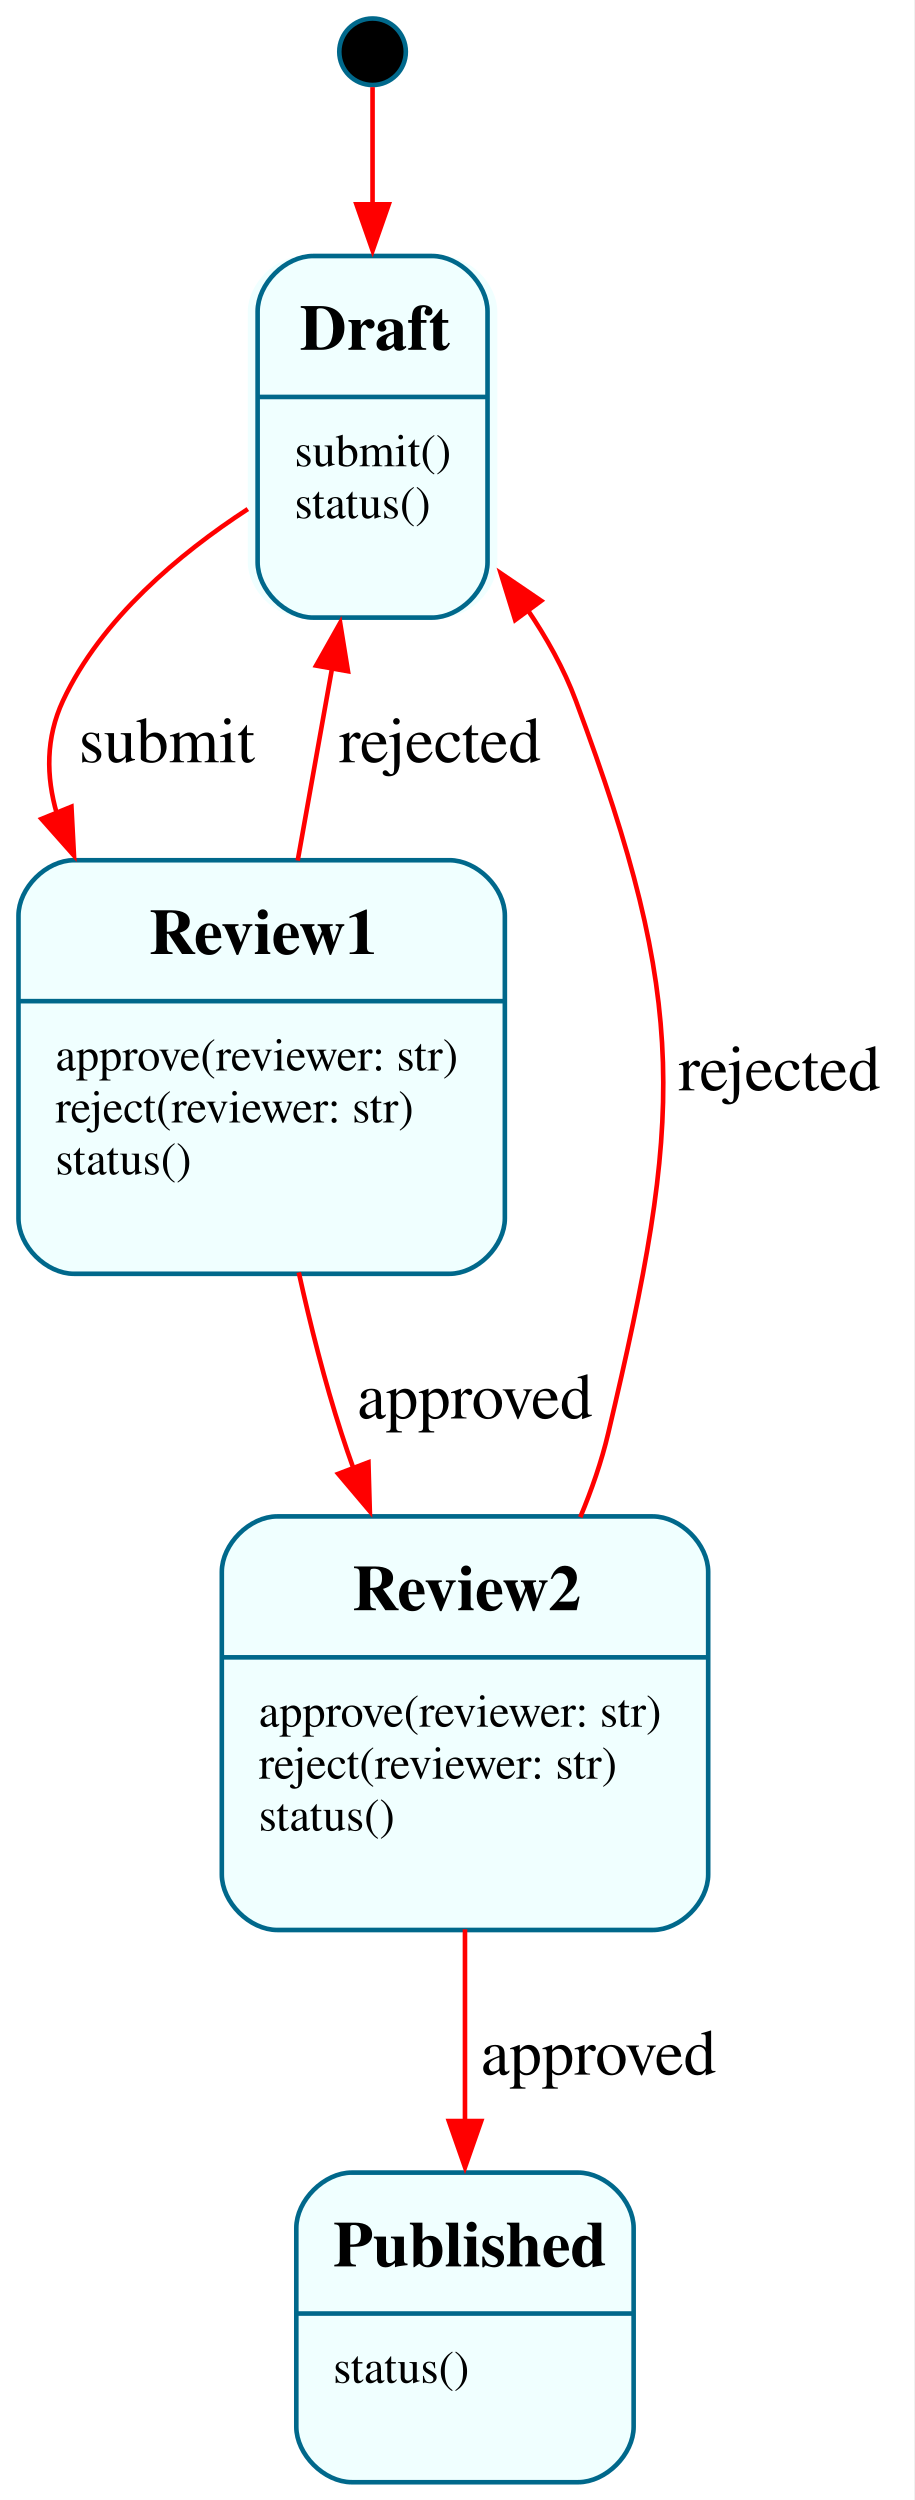
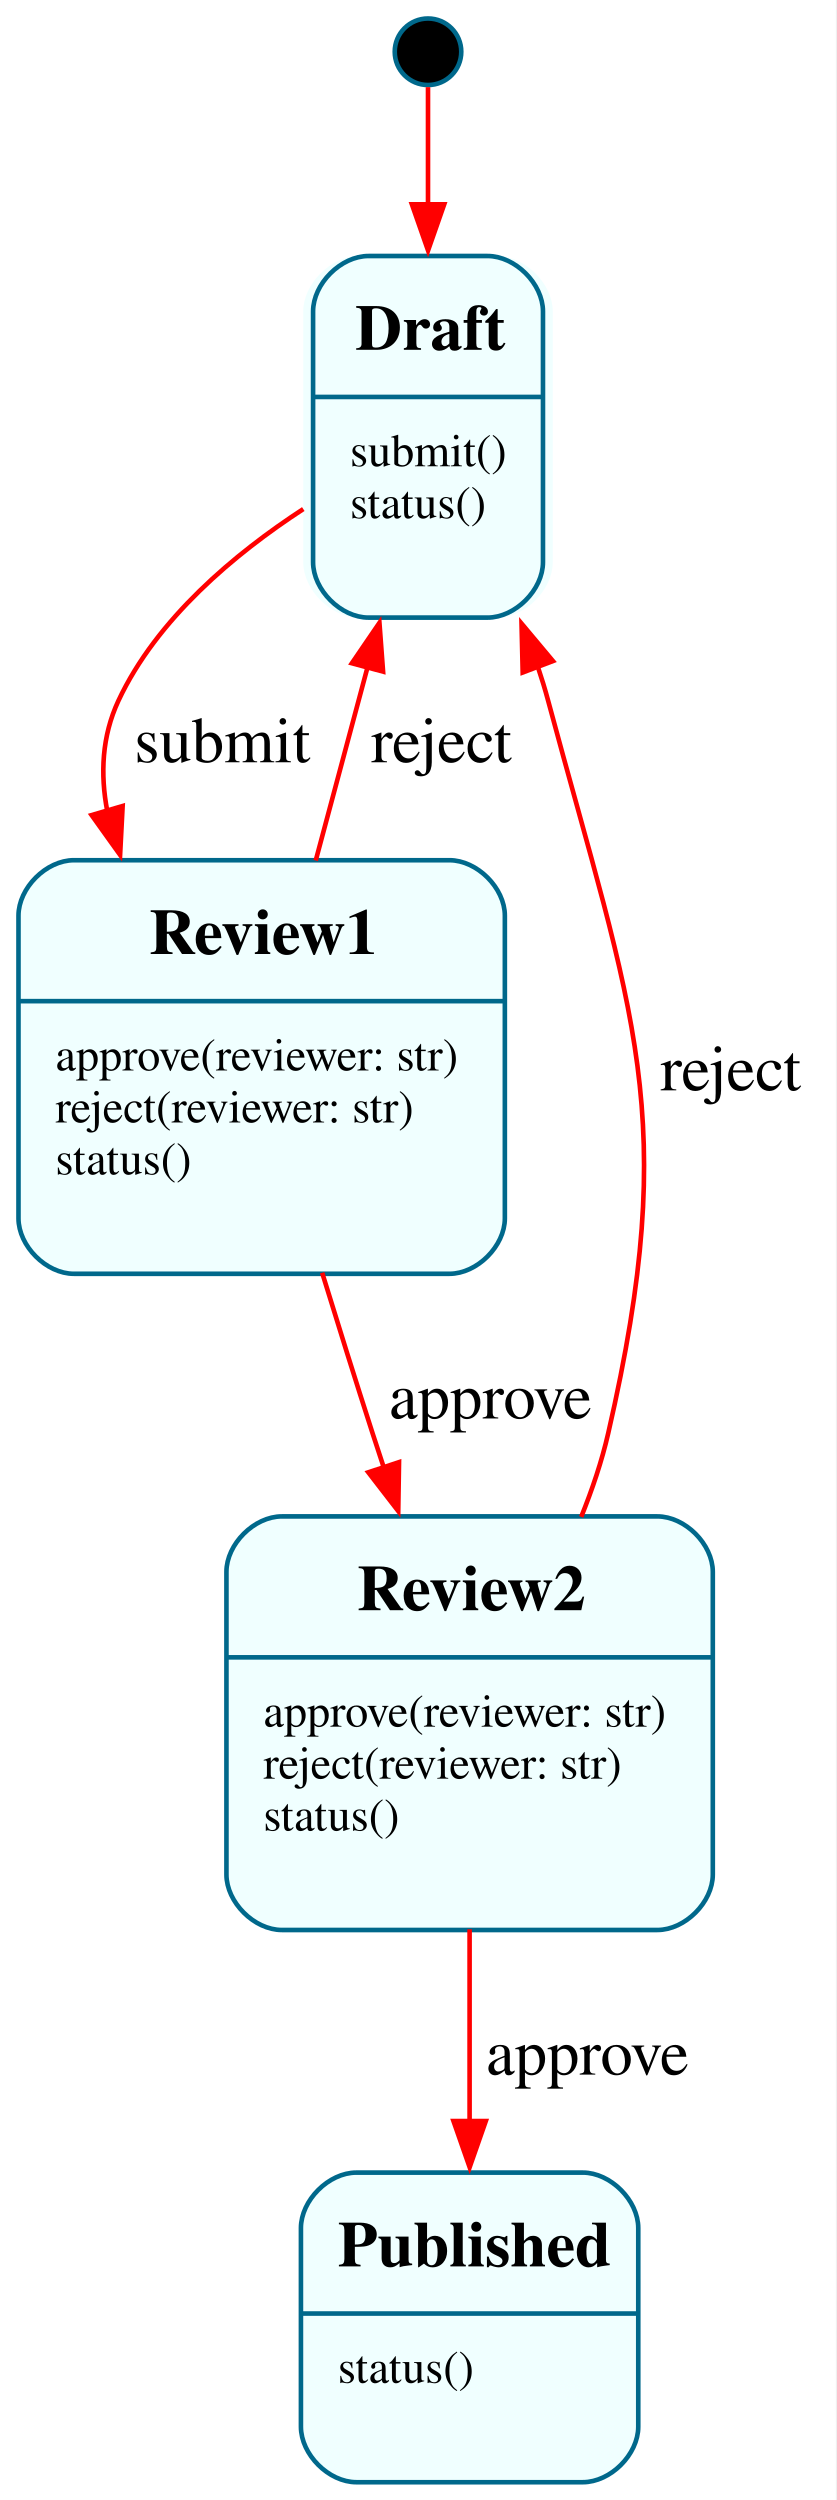
- <svg xmlns="http://www.w3.org/2000/svg" width="198pt" height="541pt" viewBox="0.00 0.00 198.00 541.00">
+ <svg xmlns="http://www.w3.org/2000/svg" width="181pt" height="541pt" viewBox="0.00 0.00 181.00 541.00">
  <g id="graph0" class="graph" transform="scale(1 1) rotate(0) translate(4 537.15)">
-     <polygon fill="white" stroke="none" points="-4,4 -4,-537.15 193.79,-537.15 193.79,4 -4,4" />
+     <polygon fill="white" stroke="none" points="-4,4 -4,-537.15 176.88,-537.15 176.88,4 -4,4" />
    <g id="node1" class="node">
-       <ellipse fill="black" stroke="#00688b" cx="76.62" cy="-525.95" rx="7.2" ry="7.2" />
+       <ellipse fill="black" stroke="#00688b" cx="88.62" cy="-525.95" rx="7.2" ry="7.2" />
    </g>
    <g id="node2" class="node">
-       <path fill="azure" stroke="none" d="M91.62,-481.75C91.62,-481.75 61.62,-481.75 61.62,-481.75 55.62,-481.75 49.62,-475.75 49.62,-469.75 49.62,-469.75 49.62,-415.5 49.62,-415.5 49.62,-409.5 55.62,-403.5 61.62,-403.5 61.62,-403.5 91.62,-403.5 91.62,-403.5 97.62,-403.5 103.62,-409.5 103.62,-415.5 103.62,-415.5 103.62,-469.75 103.62,-469.75 103.62,-475.75 97.62,-481.75 91.62,-481.75" />
-       <text xml:space="preserve" text-anchor="start" x="60.88" y="-461.45" font-family="Times,serif" font-weight="bold" font-size="14.00">Draft</text>
-       <text xml:space="preserve" text-anchor="start" x="59.75" y="-436.25" font-family="Times,serif" font-size="10.00">submit()</text>
-       <text xml:space="preserve" text-anchor="start" x="59.75" y="-425" font-family="Times,serif" font-size="10.00">status()</text>
-       <text xml:space="preserve" text-anchor="start" x="63.12" y="-413.75" font-family="Times,serif" font-size="10.00">            </text>
-       <polygon fill="#00688b" stroke="#00688b" points="51.75,-451.25 51.75,-451.25 101.5,-451.25 101.5,-451.25 51.75,-451.25" />
-       <path fill="none" stroke="#00688b" d="M63.75,-403.5C63.75,-403.5 89.5,-403.5 89.5,-403.5 95.5,-403.5 101.5,-409.5 101.5,-415.5 101.5,-415.5 101.5,-469.75 101.5,-469.75 101.5,-475.75 95.5,-481.75 89.5,-481.75 89.5,-481.75 63.75,-481.75 63.75,-481.75 57.75,-481.75 51.75,-475.75 51.75,-469.75 51.75,-469.75 51.75,-415.5 51.75,-415.5 51.75,-409.5 57.75,-403.5 63.75,-403.5" />
+       <path fill="azure" stroke="none" d="M103.62,-481.75C103.62,-481.75 73.62,-481.75 73.62,-481.75 67.62,-481.75 61.62,-475.75 61.62,-469.75 61.62,-469.75 61.62,-415.5 61.62,-415.5 61.62,-409.5 67.62,-403.5 73.62,-403.5 73.62,-403.5 103.62,-403.5 103.62,-403.5 109.62,-403.5 115.62,-409.5 115.62,-415.5 115.62,-415.5 115.62,-469.75 115.62,-469.75 115.62,-475.75 109.62,-481.75 103.62,-481.75" />
+       <text xml:space="preserve" text-anchor="start" x="72.88" y="-461.45" font-family="Times,serif" font-weight="bold" font-size="14.00">Draft</text>
+       <text xml:space="preserve" text-anchor="start" x="71.75" y="-436.25" font-family="Times,serif" font-size="10.00">submit()</text>
+       <text xml:space="preserve" text-anchor="start" x="71.75" y="-425" font-family="Times,serif" font-size="10.00">status()</text>
+       <text xml:space="preserve" text-anchor="start" x="75.12" y="-413.75" font-family="Times,serif" font-size="10.00">            </text>
+       <polygon fill="#00688b" stroke="#00688b" points="63.75,-451.25 63.75,-451.25 113.5,-451.25 113.5,-451.25 63.75,-451.25" />
+       <path fill="none" stroke="#00688b" d="M75.75,-403.5C75.75,-403.5 101.5,-403.5 101.5,-403.5 107.5,-403.5 113.5,-409.5 113.5,-415.5 113.5,-415.5 113.5,-469.75 113.5,-469.75 113.5,-475.75 107.5,-481.75 101.5,-481.75 101.5,-481.75 75.75,-481.75 75.75,-481.75 69.75,-481.75 63.75,-475.75 63.75,-469.75 63.75,-469.75 63.75,-415.5 63.75,-415.5 63.75,-409.5 69.75,-403.5 75.75,-403.5" />
    </g>
    <g id="edge1" class="edge">
-       <path fill="none" stroke="red" d="M76.62,-518.29C76.62,-512.28 76.62,-502.82 76.62,-492.63" />
-       <polygon fill="red" stroke="red" points="80.13,-492.94 76.63,-482.94 73.13,-492.94 80.13,-492.94" />
+       <path fill="none" stroke="red" d="M88.62,-518.29C88.62,-512.28 88.62,-502.82 88.62,-492.63" />
+       <polygon fill="red" stroke="red" points="92.13,-492.94 88.63,-482.94 85.13,-492.94 92.13,-492.94" />
    </g>
    <g id="node3" class="node">
      <path fill="azure" stroke="none" d="M93.25,-351C93.25,-351 12,-351 12,-351 6,-351 0,-345 0,-339 0,-339 0,-273.5 0,-273.5 0,-267.5 6,-261.5 12,-261.5 12,-261.5 93.25,-261.5 93.25,-261.5 99.25,-261.5 105.25,-267.5 105.25,-273.5 105.25,-273.5 105.25,-339 105.25,-339 105.25,-345 99.25,-351 93.25,-351" />
      <text xml:space="preserve" text-anchor="start" x="28.25" y="-330.7" font-family="Times,serif" font-weight="bold" font-size="14.00">Review1</text>
      <text xml:space="preserve" text-anchor="start" x="8" y="-305.5" font-family="Times,serif" font-size="10.00">approve(reviewer: str)</text>
      <text xml:space="preserve" text-anchor="start" x="8" y="-294.25" font-family="Times,serif" font-size="10.00">reject(reviewer: str)</text>
      <text xml:space="preserve" text-anchor="start" x="8" y="-283" font-family="Times,serif" font-size="10.00">status()</text>
      <text xml:space="preserve" text-anchor="start" x="39.12" y="-271.75" font-family="Times,serif" font-size="10.00">            </text>
      <polygon fill="#00688b" stroke="#00688b" points="0,-320.5 0,-320.5 105.25,-320.5 105.25,-320.5 0,-320.5" />
      <path fill="none" stroke="#00688b" d="M12,-261.5C12,-261.5 93.25,-261.5 93.25,-261.5 99.25,-261.5 105.25,-267.5 105.25,-273.5 105.25,-273.5 105.25,-339 105.25,-339 105.25,-345 99.25,-351 93.25,-351 93.25,-351 12,-351 12,-351 6,-351 0,-345 0,-339 0,-339 0,-273.5 0,-273.5 0,-267.5 6,-261.5 12,-261.5" />
    </g>
    <g id="edge2" class="edge">
-       <path fill="none" stroke="red" d="M49.63,-426.99C34.85,-417.35 17.9,-403.24 9.62,-385.5 5.89,-377.49 5.95,-369.17 8.3,-361.07" />
-       <polygon fill="red" stroke="red" points="11.46,-362.58 12.01,-352 4.98,-359.93 11.46,-362.58" />
-       <text xml:space="preserve" text-anchor="middle" x="32.12" y="-372.2" font-family="Times,serif" font-size="14.00"> submit </text>
+       <path fill="none" stroke="red" d="M61.63,-426.99C46.85,-417.35 29.9,-403.24 21.62,-385.5 18.06,-377.85 17.67,-369.67 19.22,-361.59" />
+       <polygon fill="red" stroke="red" points="22.54,-362.73 21.99,-352.14 15.82,-360.76 22.54,-362.73" />
+       <text xml:space="preserve" text-anchor="middle" x="44.12" y="-372.2" font-family="Times,serif" font-size="14.00"> submit </text>
    </g>
    <g id="edge4" class="edge">
-       <path fill="none" stroke="red" d="M60.42,-350.92C62.81,-364.26 65.44,-379.01 67.88,-392.67" />
-       <polygon fill="red" stroke="red" points="64.41,-393.12 69.61,-402.35 71.3,-391.89 64.41,-393.12" />
-       <text xml:space="preserve" text-anchor="middle" x="91.19" y="-372.2" font-family="Times,serif" font-size="14.00"> rejected </text>
+       <path fill="none" stroke="red" d="M64.32,-350.92C67.93,-364.39 71.93,-379.3 75.62,-393.08" />
+       <polygon fill="red" stroke="red" points="72.14,-393.62 78.11,-402.37 78.9,-391.81 72.14,-393.62" />
+       <text xml:space="preserve" text-anchor="middle" x="91.53" y="-372.2" font-family="Times,serif" font-size="14.00"> reject </text>
    </g>
    <g id="node4" class="node">
-       <path fill="azure" stroke="none" d="M137.25,-209C137.25,-209 56,-209 56,-209 50,-209 44,-203 44,-197 44,-197 44,-131.5 44,-131.5 44,-125.5 50,-119.5 56,-119.5 56,-119.5 137.25,-119.5 137.25,-119.5 143.25,-119.5 149.25,-125.5 149.25,-131.5 149.25,-131.5 149.25,-197 149.25,-197 149.25,-203 143.25,-209 137.25,-209" />
-       <text xml:space="preserve" text-anchor="start" x="72.25" y="-188.7" font-family="Times,serif" font-weight="bold" font-size="14.00">Review2</text>
-       <text xml:space="preserve" text-anchor="start" x="52" y="-163.5" font-family="Times,serif" font-size="10.00">approve(reviewer: str)</text>
-       <text xml:space="preserve" text-anchor="start" x="52" y="-152.25" font-family="Times,serif" font-size="10.00">reject(reviewer: str)</text>
-       <text xml:space="preserve" text-anchor="start" x="52" y="-141" font-family="Times,serif" font-size="10.00">status()</text>
-       <text xml:space="preserve" text-anchor="start" x="83.12" y="-129.75" font-family="Times,serif" font-size="10.00">            </text>
-       <polygon fill="#00688b" stroke="#00688b" points="44,-178.5 44,-178.5 149.25,-178.5 149.25,-178.5 44,-178.5" />
-       <path fill="none" stroke="#00688b" d="M56,-119.5C56,-119.5 137.25,-119.5 137.25,-119.5 143.25,-119.5 149.25,-125.5 149.25,-131.5 149.25,-131.5 149.25,-197 149.25,-197 149.25,-203 143.25,-209 137.25,-209 137.25,-209 56,-209 56,-209 50,-209 44,-203 44,-197 44,-197 44,-131.5 44,-131.5 44,-125.5 50,-119.5 56,-119.5" />
+       <path fill="azure" stroke="none" d="M138.25,-209C138.25,-209 57,-209 57,-209 51,-209 45,-203 45,-197 45,-197 45,-131.5 45,-131.5 45,-125.5 51,-119.5 57,-119.5 57,-119.5 138.25,-119.5 138.25,-119.5 144.25,-119.5 150.25,-125.5 150.25,-131.5 150.25,-131.5 150.25,-197 150.25,-197 150.25,-203 144.25,-209 138.25,-209" />
+       <text xml:space="preserve" text-anchor="start" x="73.25" y="-188.7" font-family="Times,serif" font-weight="bold" font-size="14.00">Review2</text>
+       <text xml:space="preserve" text-anchor="start" x="53" y="-163.5" font-family="Times,serif" font-size="10.00">approve(reviewer: str)</text>
+       <text xml:space="preserve" text-anchor="start" x="53" y="-152.25" font-family="Times,serif" font-size="10.00">reject(reviewer: str)</text>
+       <text xml:space="preserve" text-anchor="start" x="53" y="-141" font-family="Times,serif" font-size="10.00">status()</text>
+       <text xml:space="preserve" text-anchor="start" x="84.12" y="-129.75" font-family="Times,serif" font-size="10.00">            </text>
+       <polygon fill="#00688b" stroke="#00688b" points="45,-178.5 45,-178.5 150.25,-178.5 150.25,-178.5 45,-178.5" />
+       <path fill="none" stroke="#00688b" d="M57,-119.5C57,-119.5 138.25,-119.5 138.25,-119.5 144.25,-119.5 150.25,-125.5 150.25,-131.5 150.25,-131.5 150.25,-197 150.25,-197 150.25,-203 144.25,-209 138.25,-209 138.25,-209 57,-209 57,-209 51,-209 45,-203 45,-197 45,-197 45,-131.5 45,-131.5 45,-125.5 51,-119.5 57,-119.5" />
    </g>
    <g id="edge3" class="edge">
-       <path fill="none" stroke="red" d="M60.65,-261.8C63.18,-250.36 66.28,-238.12 69.88,-227 70.69,-224.47 71.58,-221.9 72.51,-219.31" />
-       <polygon fill="red" stroke="red" points="75.73,-220.71 76.03,-210.12 69.19,-218.21 75.73,-220.71" />
-       <text xml:space="preserve" text-anchor="middle" x="98.75" y="-230.2" font-family="Times,serif" font-size="14.00"> approved </text>
+       <path fill="none" stroke="red" d="M65.72,-261.72C69.2,-250.39 73,-238.22 76.62,-227 77.43,-224.5 78.27,-221.95 79.12,-219.37" />
+       <polygon fill="red" stroke="red" points="82.35,-220.74 82.18,-210.15 75.7,-218.54 82.35,-220.74" />
+       <text xml:space="preserve" text-anchor="middle" x="102.12" y="-230.2" font-family="Times,serif" font-size="14.00"> approve </text>
    </g>
    <g id="edge6" class="edge">
-       <path fill="none" stroke="red" d="M121.57,-208.83C124.05,-214.78 126.19,-220.93 127.62,-227 143.88,-295.61 145.27,-319.43 120.62,-385.5 118.04,-392.44 114.26,-399.19 109.98,-405.48" />
-       <polygon fill="red" stroke="red" points="107.48,-402.98 104.35,-413.1 113.11,-407.14 107.48,-402.98" />
-       <text xml:space="preserve" text-anchor="middle" x="164.66" y="-301.2" font-family="Times,serif" font-size="14.00"> rejected </text>
+       <path fill="none" stroke="red" d="M121.77,-208.89C124.17,-214.83 126.24,-220.96 127.62,-227 143.47,-295.88 132.97,-317.24 114.62,-385.5 113.97,-387.94 113.21,-390.41 112.38,-392.88" />
+       <polygon fill="red" stroke="red" points="109.11,-391.62 108.86,-402.22 115.66,-394.1 109.11,-391.62" />
+       <text xml:space="preserve" text-anchor="middle" x="154.13" y="-301.2" font-family="Times,serif" font-size="14.00"> reject </text>
    </g>
    <g id="node5" class="node">
-       <path fill="azure" stroke="none" d="M121.12,-67C121.12,-67 72.12,-67 72.12,-67 66.12,-67 60.12,-61 60.12,-55 60.12,-55 60.12,-12 60.12,-12 60.12,-6 66.12,0 72.12,0 72.12,0 121.12,0 121.12,0 127.12,0 133.12,-6 133.12,-12 133.12,-12 133.12,-55 133.12,-55 133.12,-61 127.12,-67 121.12,-67" />
-       <text xml:space="preserve" text-anchor="start" x="68.12" y="-46.7" font-family="Times,serif" font-weight="bold" font-size="14.00">Published</text>
-       <text xml:space="preserve" text-anchor="start" x="68.12" y="-21.5" font-family="Times,serif" font-size="10.00">status()</text>
-       <text xml:space="preserve" text-anchor="start" x="69.25" y="-10.25" font-family="Times,serif" font-size="10.00">            </text>
-       <polygon fill="#00688b" stroke="#00688b" points="60.12,-36.5 60.12,-36.5 133.12,-36.5 133.12,-36.5 60.12,-36.5" />
-       <path fill="none" stroke="#00688b" d="M72.12,0C72.12,0 121.12,0 121.12,0 127.12,0 133.12,-6 133.12,-12 133.12,-12 133.12,-55 133.12,-55 133.12,-61 127.12,-67 121.12,-67 121.12,-67 72.12,-67 72.12,-67 66.12,-67 60.12,-61 60.12,-55 60.12,-55 60.12,-12 60.12,-12 60.12,-6 66.12,0 72.12,0" />
+       <path fill="azure" stroke="none" d="M122.12,-67C122.12,-67 73.12,-67 73.12,-67 67.12,-67 61.12,-61 61.12,-55 61.12,-55 61.12,-12 61.12,-12 61.12,-6 67.12,0 73.12,0 73.12,0 122.12,0 122.12,0 128.12,0 134.12,-6 134.12,-12 134.12,-12 134.12,-55 134.12,-55 134.12,-61 128.12,-67 122.12,-67" />
+       <text xml:space="preserve" text-anchor="start" x="69.12" y="-46.7" font-family="Times,serif" font-weight="bold" font-size="14.00">Published</text>
+       <text xml:space="preserve" text-anchor="start" x="69.12" y="-21.5" font-family="Times,serif" font-size="10.00">status()</text>
+       <text xml:space="preserve" text-anchor="start" x="70.25" y="-10.25" font-family="Times,serif" font-size="10.00">            </text>
+       <polygon fill="#00688b" stroke="#00688b" points="61.12,-36.5 61.12,-36.5 134.12,-36.5 134.12,-36.5 61.12,-36.5" />
+       <path fill="none" stroke="#00688b" d="M73.12,0C73.12,0 122.12,0 122.12,0 128.12,0 134.12,-6 134.12,-12 134.12,-12 134.12,-55 134.12,-55 134.12,-61 128.12,-67 122.12,-67 122.12,-67 73.12,-67 73.12,-67 67.12,-67 61.12,-61 61.12,-55 61.12,-55 61.12,-12 61.12,-12 61.12,-6 67.12,0 73.12,0" />
    </g>
    <g id="edge5" class="edge">
-       <path fill="none" stroke="red" d="M96.62,-119.66C96.62,-106.23 96.62,-91.45 96.62,-78.03" />
-       <polygon fill="red" stroke="red" points="100.13,-78.16 96.63,-68.16 93.13,-78.16 100.13,-78.16" />
-       <text xml:space="preserve" text-anchor="middle" x="125.5" y="-88.2" font-family="Times,serif" font-size="14.00"> approved </text>
+       <path fill="none" stroke="red" d="M97.62,-119.66C97.62,-106.23 97.62,-91.45 97.62,-78.03" />
+       <polygon fill="red" stroke="red" points="101.13,-78.16 97.63,-68.16 94.13,-78.16 101.13,-78.16" />
+       <text xml:space="preserve" text-anchor="middle" x="123.12" y="-88.2" font-family="Times,serif" font-size="14.00"> approve </text>
    </g>
  </g>
</svg>
